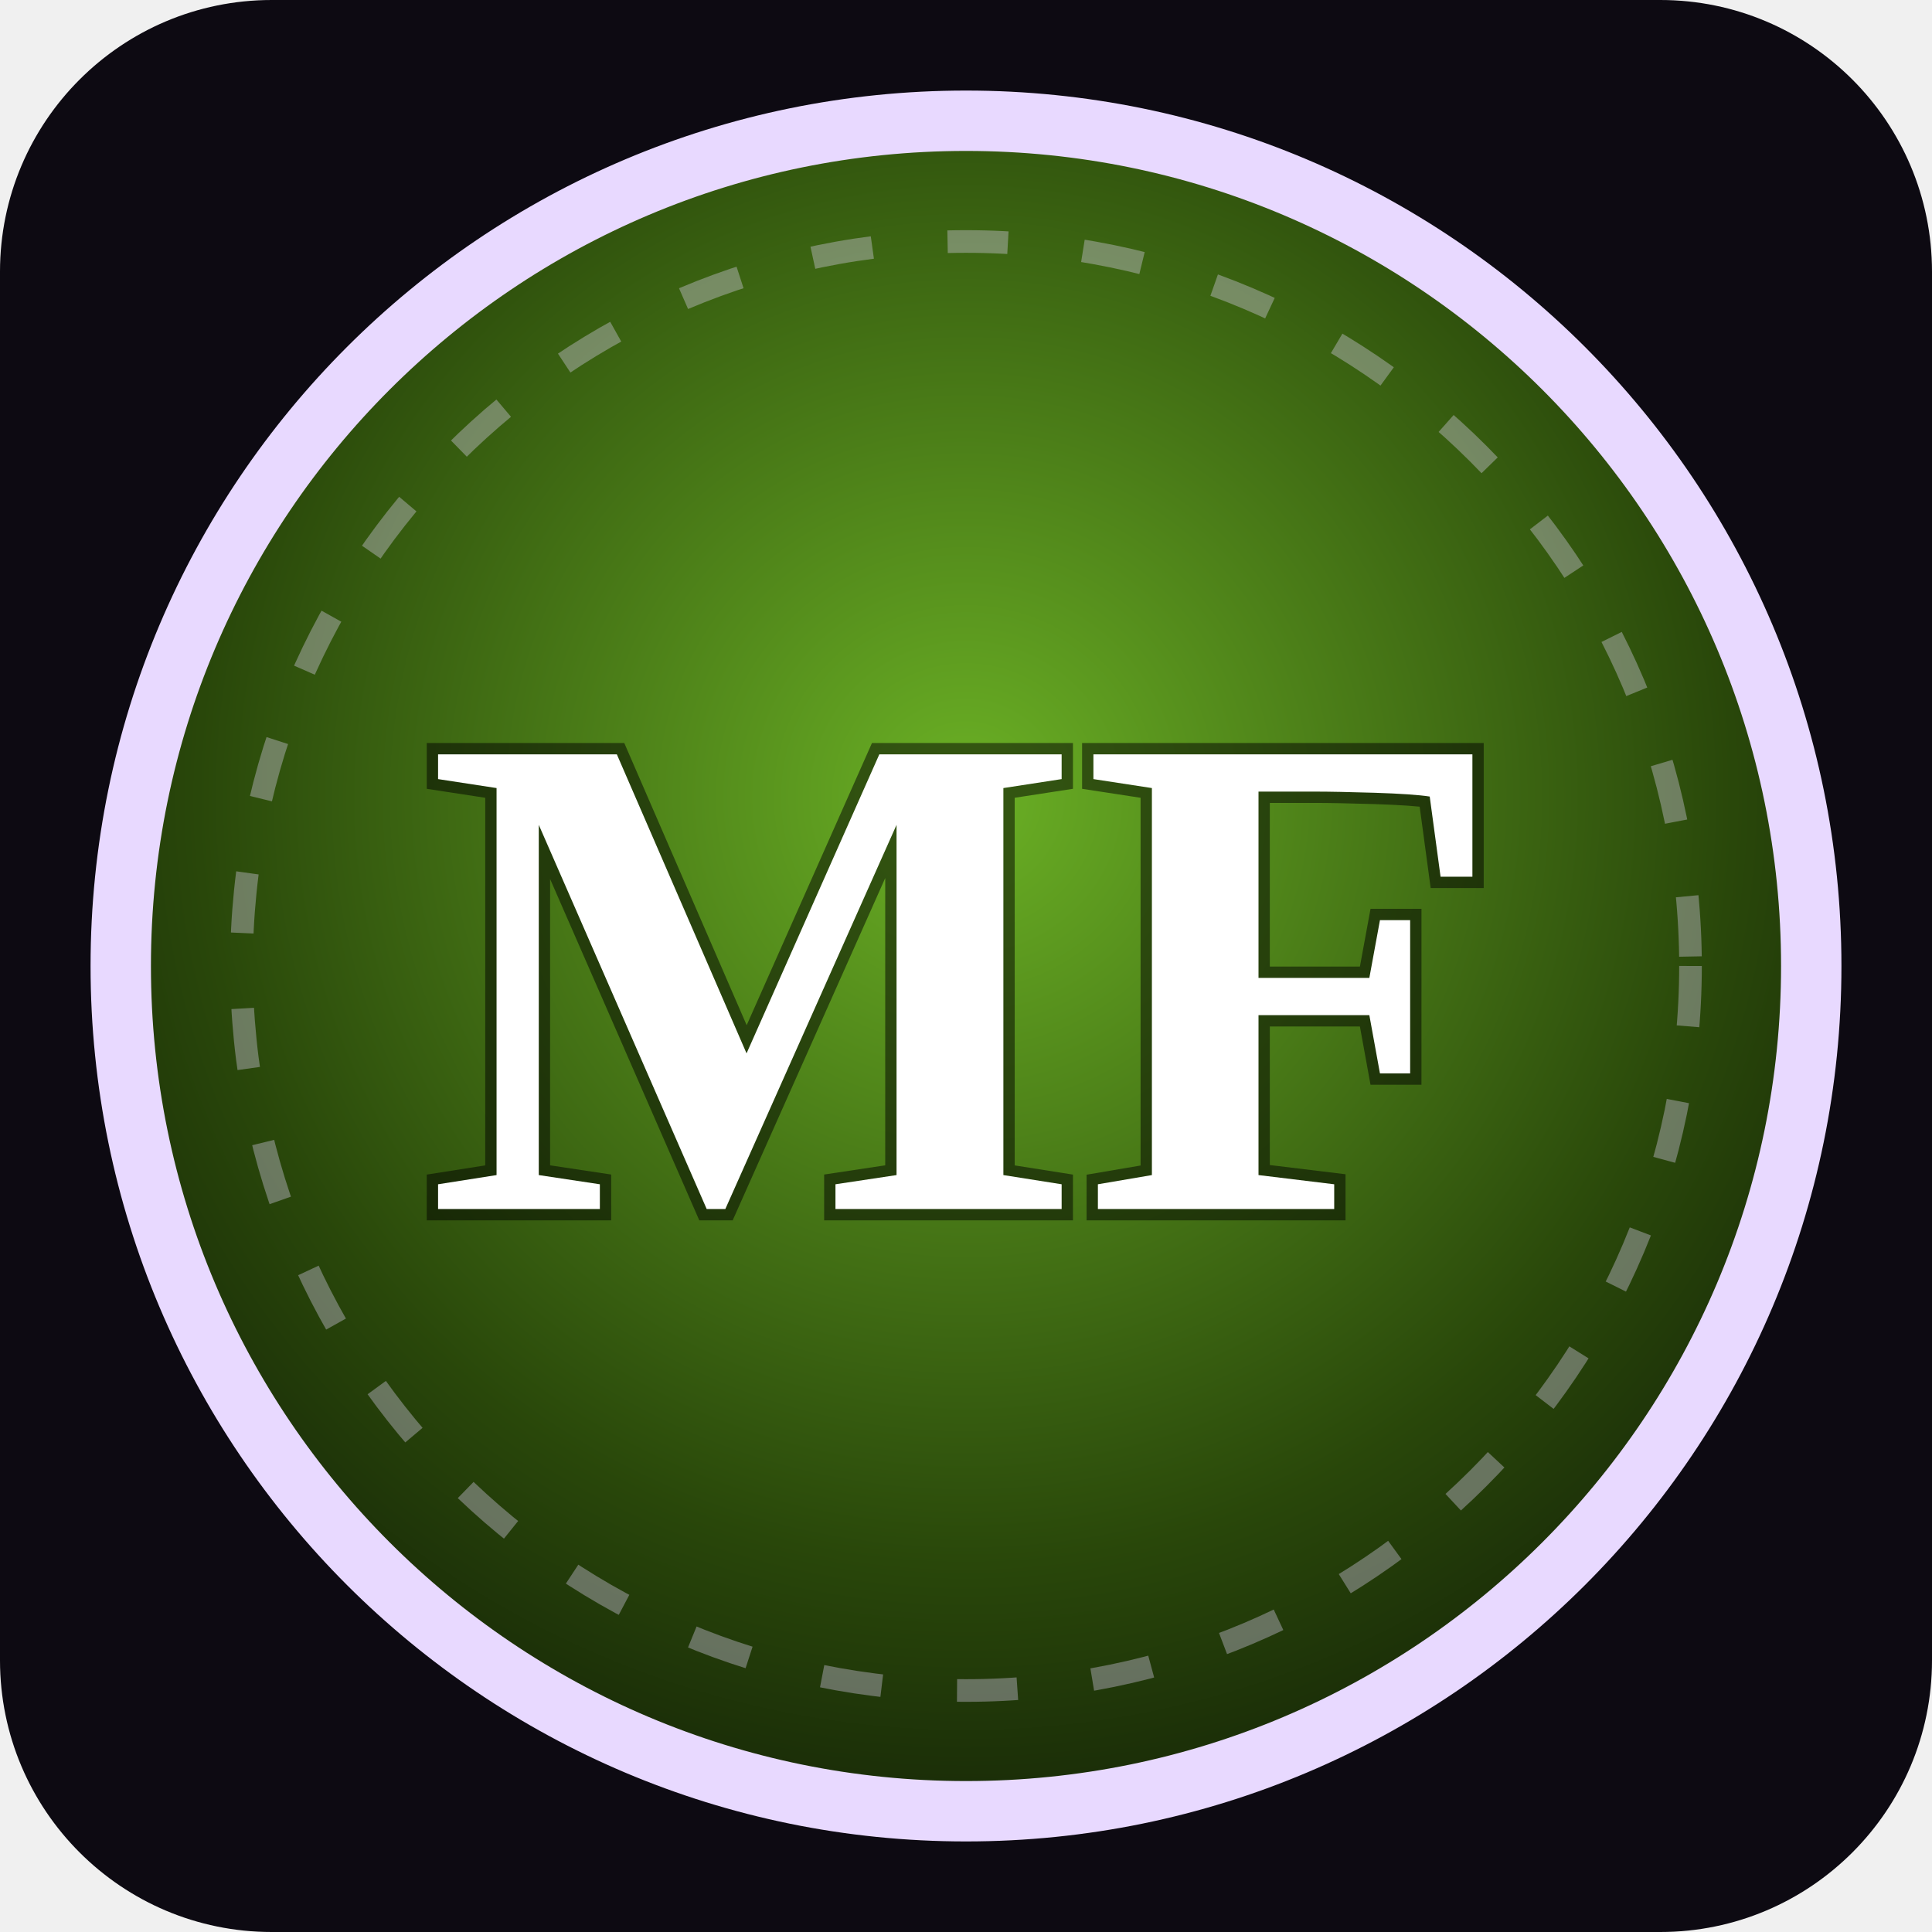
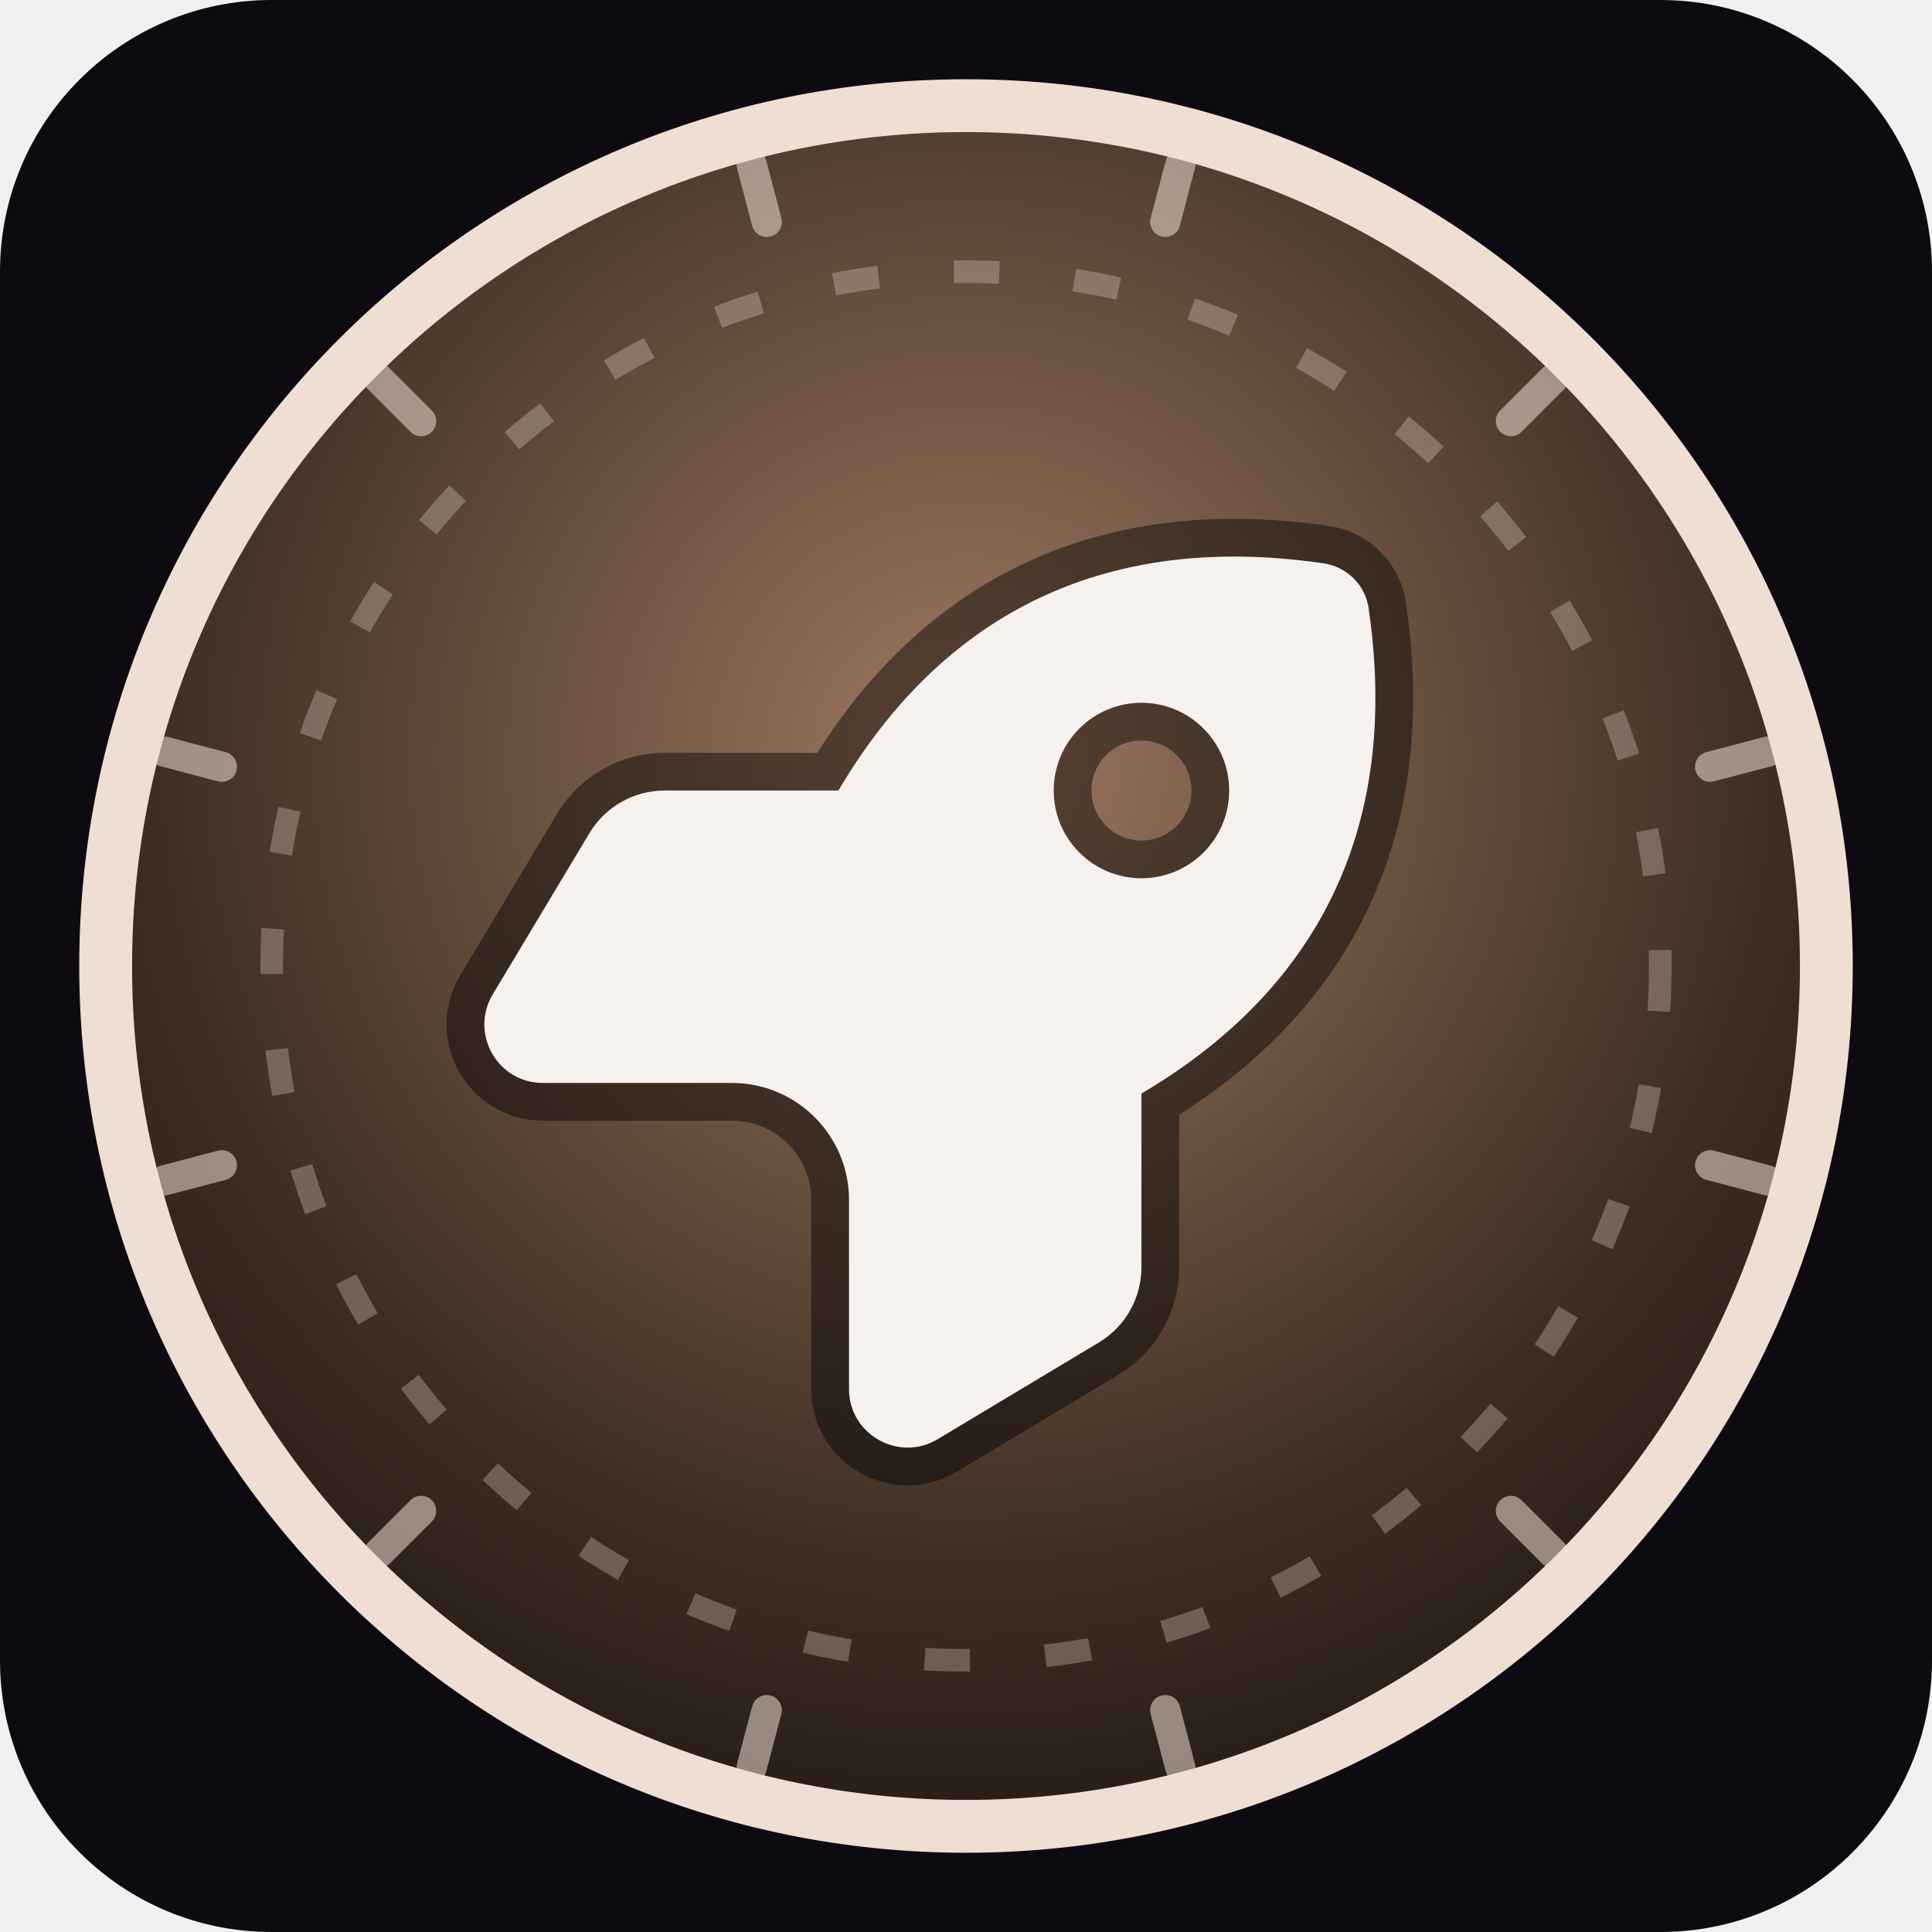
- <svg xmlns="http://www.w3.org/2000/svg" viewBox="0 0 128 128">
+ <svg xmlns="http://www.w3.org/2000/svg" viewBox="0 0 128 128" role="img" aria-label="missile fist">
  <defs>
-     <radialGradient id="g" cx="50%" cy="40%" r="65%">
-       <stop offset="0%" stop-color="hsl(90,65%,42%)" />
-       <stop offset="70%" stop-color="hsl(90,75%,16%)" />
-       <stop offset="100%" stop-color="hsl(90,65%,8%)" />
+     <radialGradient id="g" cx="50%" cy="38%" r="68%">
+       <stop offset="0%" stop-color="hsl(24,25%,50%)" />
+       <stop offset="68%" stop-color="hsl(24,25%,19%)" />
+       <stop offset="100%" stop-color="hsl(24,25%,9%)" />
    </radialGradient>
  </defs>
  <rect width="128" height="128" rx="18" fill="#0d0a12" />
-   <circle cx="64" cy="64" r="56" fill="url(#g)" />
-   <circle cx="64" cy="64" r="56" fill="none" stroke="#e8d9ff" stroke-width="4" />
-   <circle cx="64" cy="64" r="48" fill="none" stroke="#e8d9ff" stroke-opacity=".35" stroke-width="1.5" stroke-dasharray="4 5" />
-   <text x="64" y="64" dy=".35em" text-anchor="middle" font-family="Georgia, 'Times New Roman', serif" font-weight="bold" font-size="46" fill="#ffffff" stroke="#000" stroke-opacity=".5" stroke-width="1.5" paint-order="stroke">MF</text>
+   <circle cx="64" cy="64" r="57" fill="url(#g)" />
+   <circle cx="64" cy="64" r="57" fill="none" stroke="hsl(24,45%,88%)" stroke-width="3.5" />
+   <g stroke="hsl(24,45%,88%)" stroke-opacity=".55" stroke-width="2" stroke-linecap="round">
+     <line x1="113.3" y1="50.8" x2="117.1" y2="49.8" />
+     <line x1="113.3" y1="77.2" x2="117.1" y2="78.2" />
+     <line x1="100.1" y1="100.1" x2="102.9" y2="102.9" />
+     <line x1="77.2" y1="113.3" x2="78.2" y2="117.1" />
+     <line x1="50.8" y1="113.3" x2="49.8" y2="117.1" />
+     <line x1="27.9" y1="100.1" x2="25.1" y2="102.9" />
+     <line x1="14.7" y1="77.2" x2="10.9" y2="78.2" />
+     <line x1="14.7" y1="50.8" x2="10.9" y2="49.8" />
+     <line x1="27.9" y1="27.9" x2="25.1" y2="25.1" />
+     <line x1="50.8" y1="14.7" x2="49.8" y2="10.9" />
+     <line x1="77.2" y1="14.7" x2="78.2" y2="10.9" />
+     <line x1="100.1" y1="27.9" x2="102.9" y2="25.1" />
+   </g>
+   <circle cx="64" cy="64" r="46" fill="none" stroke="hsl(24,45%,88%)" stroke-opacity=".3" stroke-width="1.5" stroke-dasharray="3 5" />
+   <g transform="translate(33.00 33.00) scale(0.12109)" fill="hsl(24,40%,95%)" stroke="#000" stroke-opacity=".45" stroke-width="41.3" paint-order="stroke">
+     <path d="M128 320L24.5 320c-24.9 0-40.2-27.1-27.4-48.5L50 183.3C58.7 168.8 74.3 160 91.2 160l95 0c76.1-128.9 189.6-135.4 265.5-124.3 12.8 1.9 22.8 11.9 24.6 24.6 11.1 75.9 4.6 189.4-124.3 265.5l0 95c0 16.9-8.8 32.5-23.3 41.2l-88.2 52.9c-21.3 12.8-48.5-2.6-48.5-27.4L192 384c0-35.3-28.7-64-64-64l-.1 0zM400 160a48 48 0 1 0 -96 0 48 48 0 1 0 96 0z" />
+   </g>
</svg>
